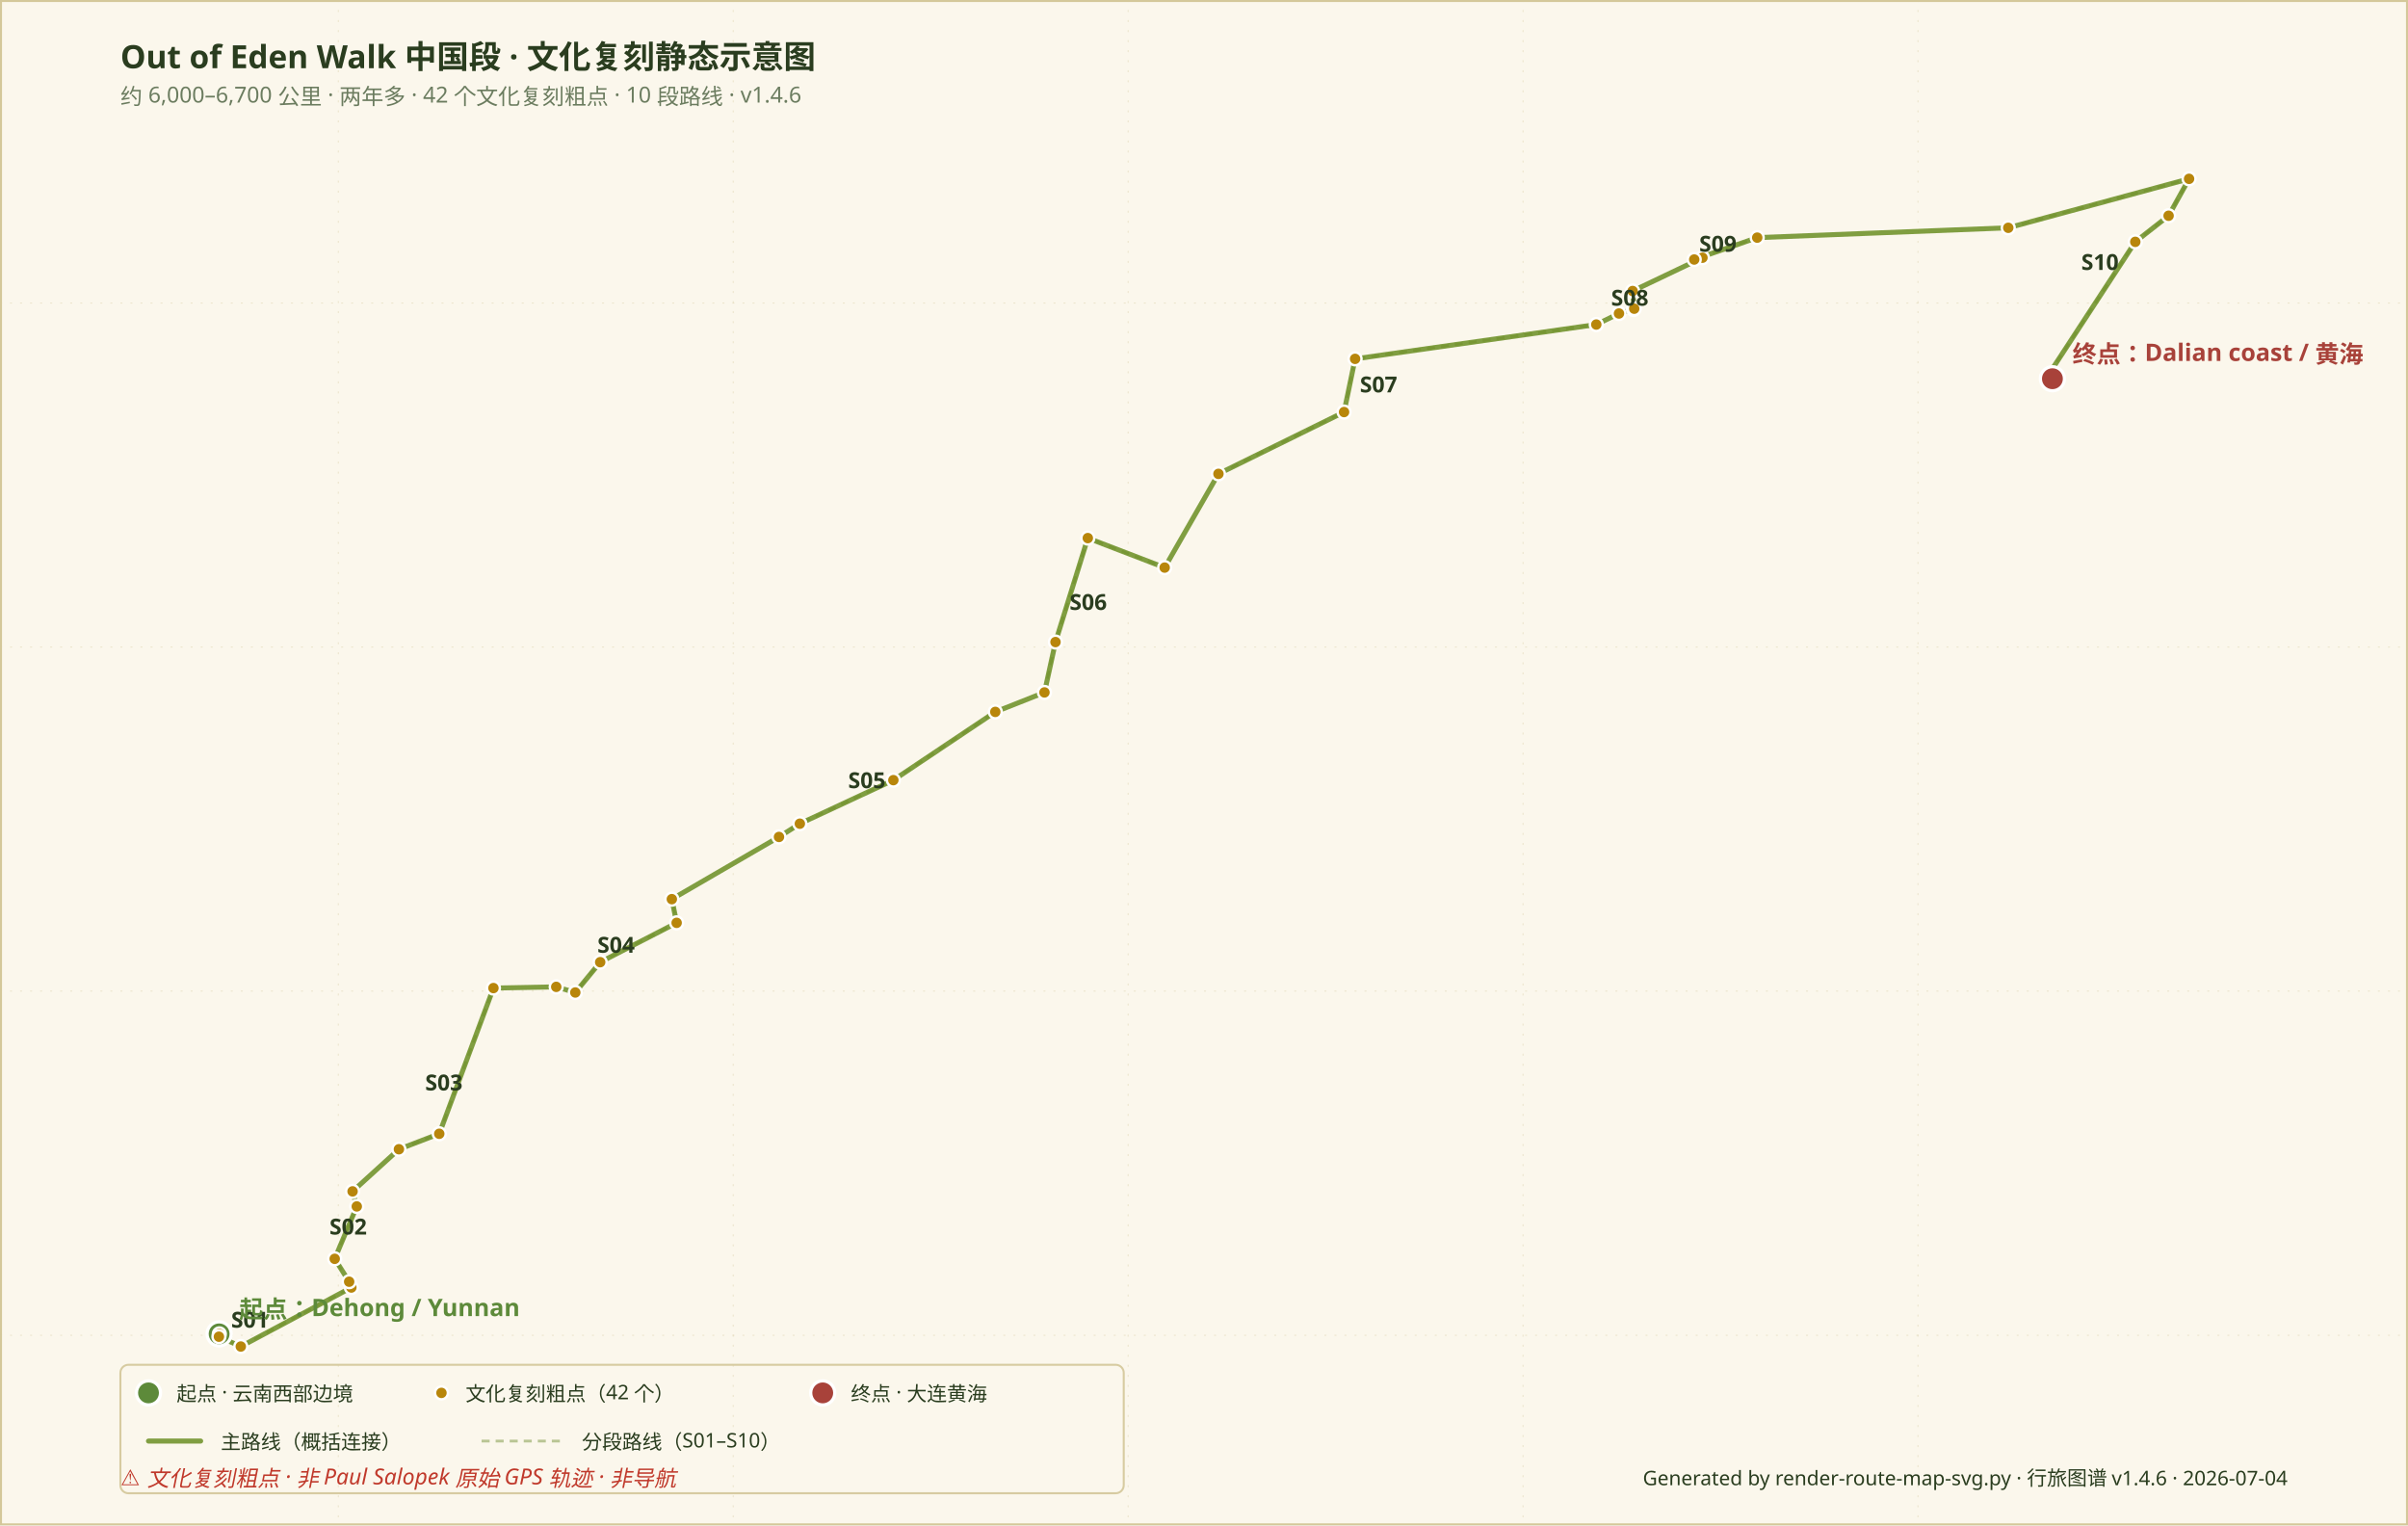
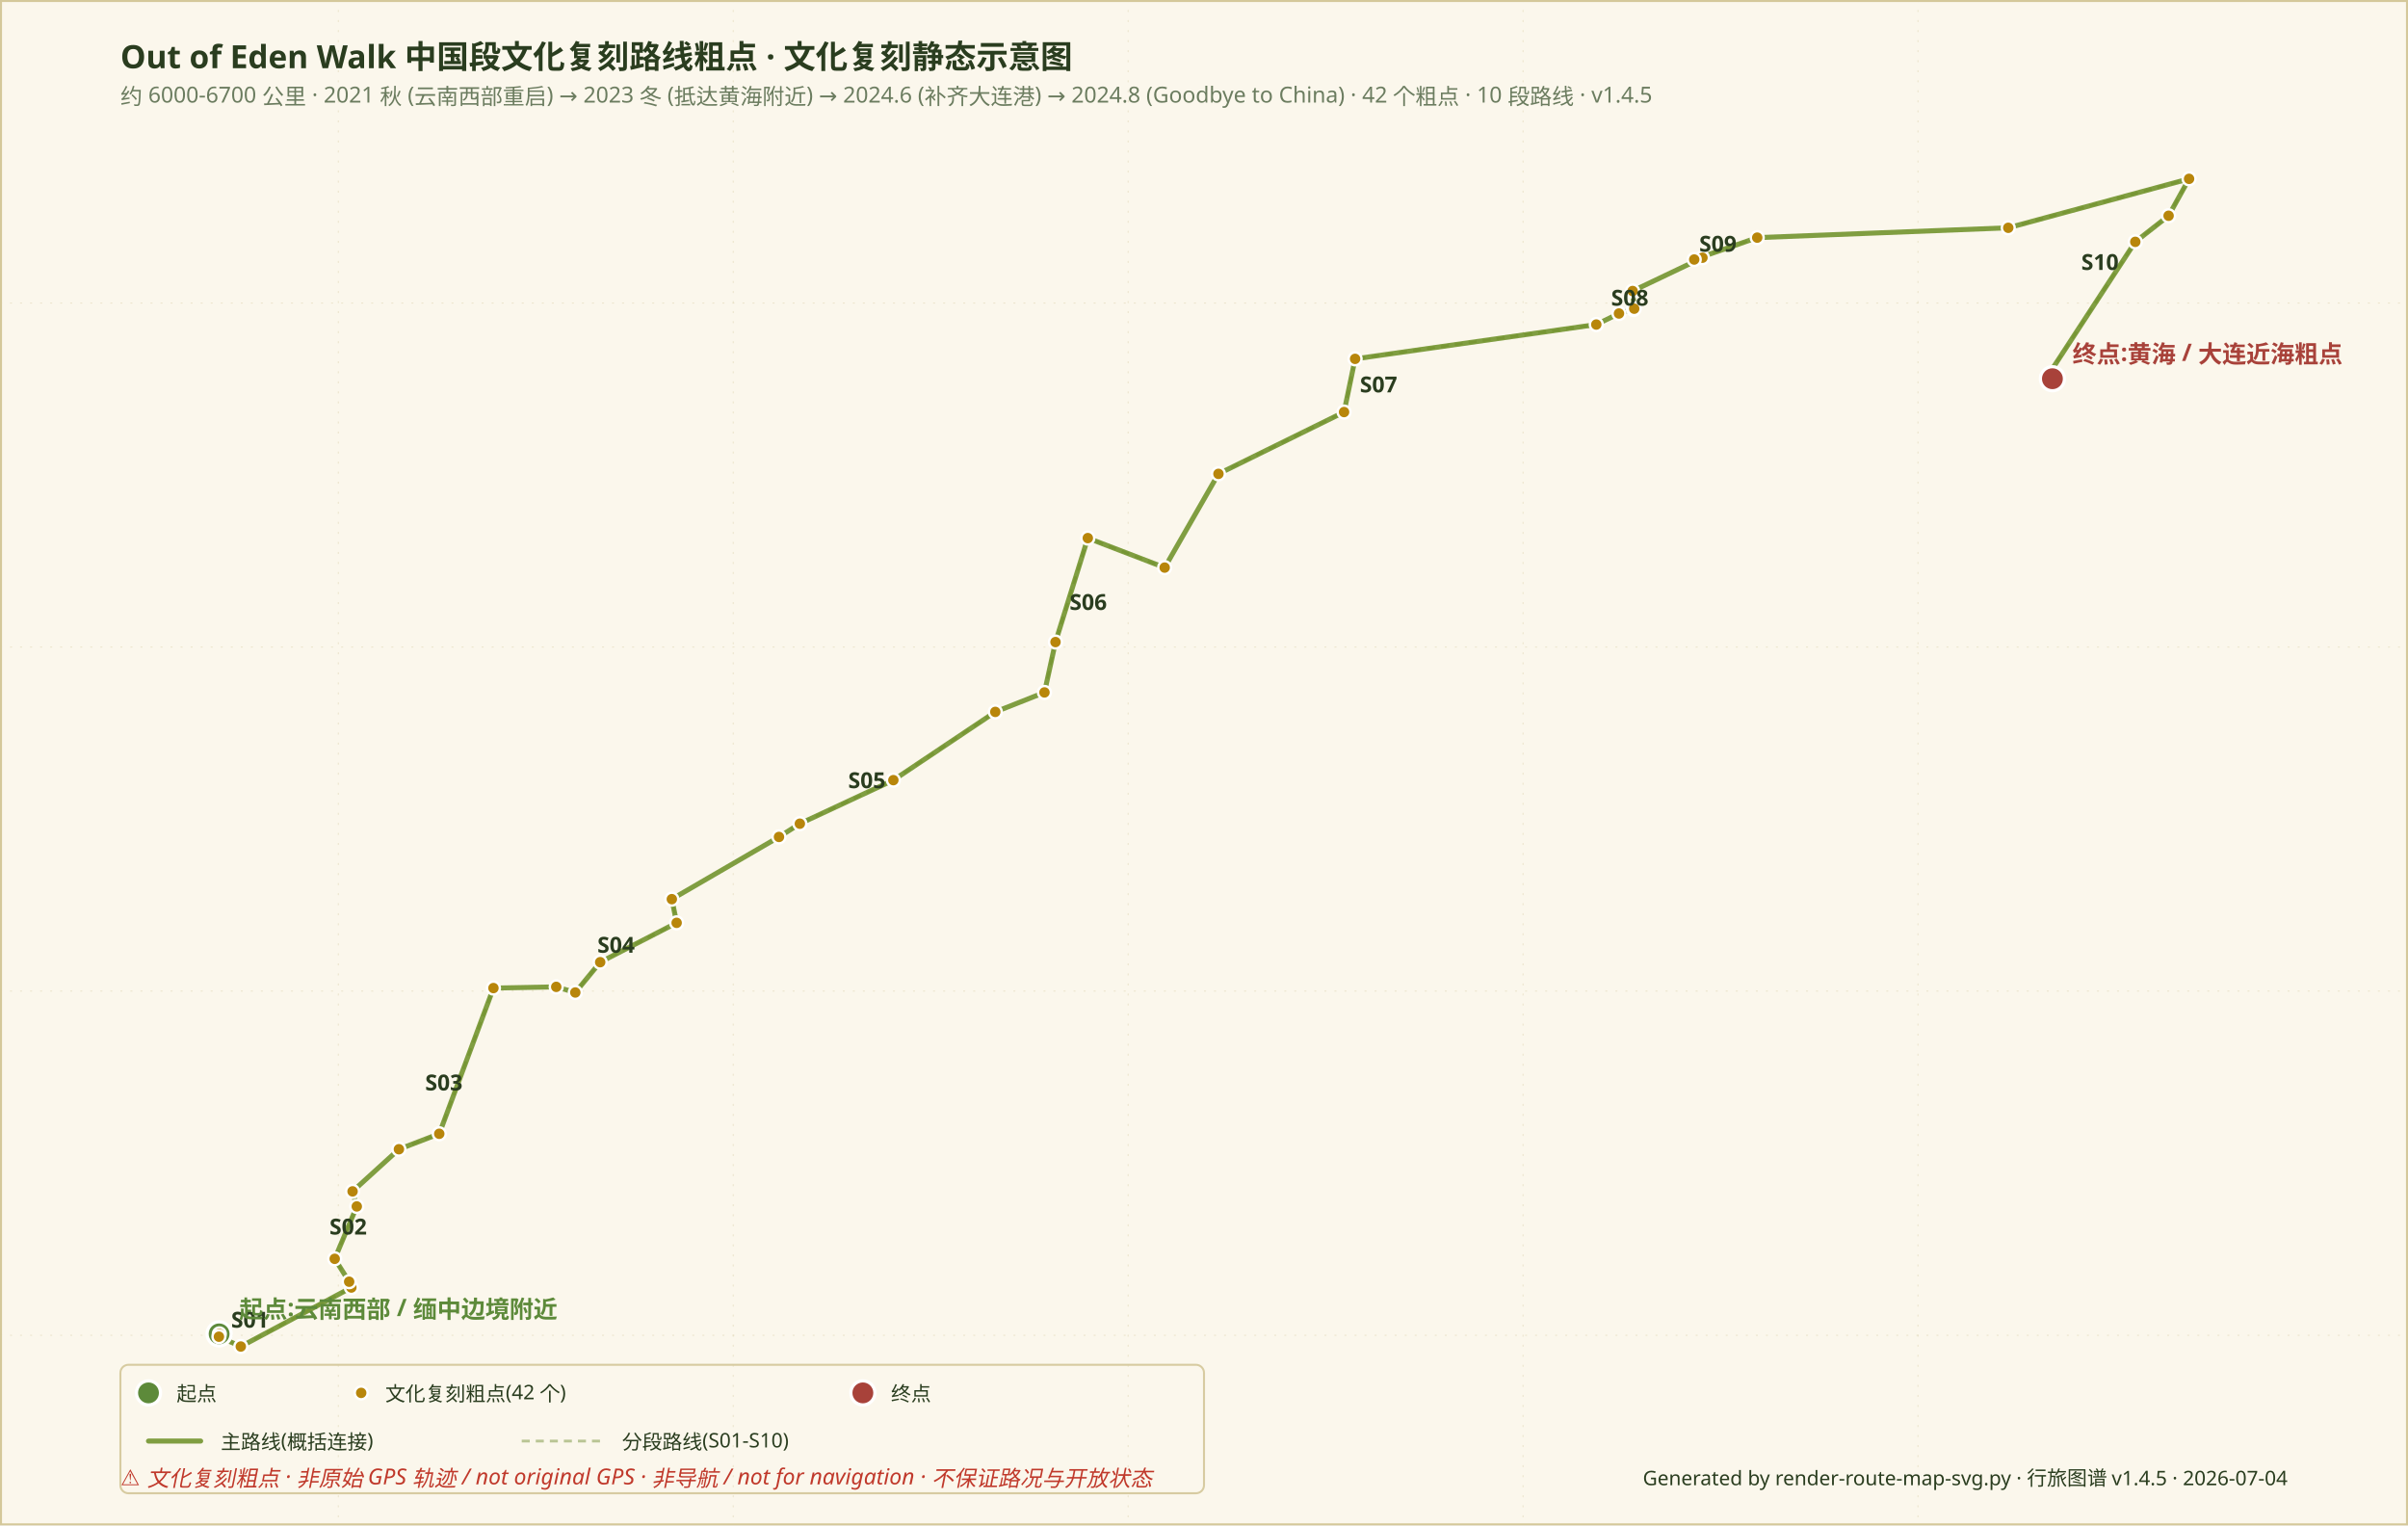
<svg xmlns="http://www.w3.org/2000/svg" viewBox="0 0 1200 760" width="1200" height="760" preserveAspectRatio="xMidYMid meet">
  <style>
    .bg { fill: #fbf7ec; }
    .frame { fill: none; stroke: #d4c89a; stroke-width: 1; }
    .route-main { fill: none; stroke: #6b8e23; stroke-width: 2.5; stroke-linecap: round; stroke-linejoin: round; opacity: 0.85; }
    .route-seg { fill: none; stroke: #9caf6f; stroke-width: 1.4; stroke-dasharray: 4 3; opacity: 0.7; }
    .point { fill: #b8860b; stroke: #fff; stroke-width: 1.2; }
    .point-start { fill: #5d8a3a; stroke: #fff; stroke-width: 1.6; }
    .point-end { fill: #a8423a; stroke: #fff; stroke-width: 1.6; }
    .seg-label { fill: #2a3d1f; font: 600 11px sans-serif; }
    .point-label { fill: #6b7c5f; font: 9px sans-serif; }
    .start-label { fill: #5d8a3a; font: 700 12px sans-serif; }
    .end-label { fill: #a8423a; font: 700 12px sans-serif; }
    .title { fill: #2a3d1f; font: 700 16px sans-serif; }
    .subtitle { fill: #6b7c5f; font: 11px sans-serif; }
    .legend-text { fill: #2a3d1f; font: 10px sans-serif; }
    .disclaimer { fill: #c0392b; font: italic 11px sans-serif; }
  </style>
  <rect class="bg" x="0" y="0" width="1200" height="760" />
  <rect class="frame" x="0.5" y="0.5" width="1199" height="759" fill="none" />
  <line x1="168.6" y1="0" x2="168.6" y2="760" stroke="#d4c89a" stroke-width="0.5" stroke-dasharray="1 4" opacity="0.4" />
  <line x1="365.4" y1="0" x2="365.4" y2="760" stroke="#d4c89a" stroke-width="0.5" stroke-dasharray="1 4" opacity="0.4" />
  <line x1="562.2" y1="0" x2="562.2" y2="760" stroke="#d4c89a" stroke-width="0.5" stroke-dasharray="1 4" opacity="0.4" />
  <line x1="759.0" y1="0" x2="759.0" y2="760" stroke="#d4c89a" stroke-width="0.5" stroke-dasharray="1 4" opacity="0.4" />
  <line x1="955.8" y1="0" x2="955.8" y2="760" stroke="#d4c89a" stroke-width="0.5" stroke-dasharray="1 4" opacity="0.4" />
  <line x1="0" y1="665.3" x2="1200" y2="665.3" stroke="#d4c89a" stroke-width="0.5" stroke-dasharray="1 4" opacity="0.4" />
  <line x1="0" y1="493.8" x2="1200" y2="493.8" stroke="#d4c89a" stroke-width="0.5" stroke-dasharray="1 4" opacity="0.4" />
  <line x1="0" y1="322.4" x2="1200" y2="322.4" stroke="#d4c89a" stroke-width="0.5" stroke-dasharray="1 4" opacity="0.4" />
  <line x1="0" y1="151.0" x2="1200" y2="151.0" stroke="#d4c89a" stroke-width="0.5" stroke-dasharray="1 4" opacity="0.4" />
  <g id="route-segments">
    <polyline class="route-seg" points="109.2,664.6 109.3,664.6 109.1,666.0 120.0,670.9 175.1,641.5" />
    <polyline class="route-seg" points="174.0,638.6 166.8,627.2 177.8,601.1 175.7,593.6" />
    <polyline class="route-seg" points="198.8,572.6 218.9,564.9 245.9,492.3" />
    <polyline class="route-seg" points="277.2,491.7 286.7,494.5 299.1,479.4 337.2,459.8 334.8,448.0" />
    <polyline class="route-seg" points="388.2,417.0 398.6,410.4 445.2,388.7 496.0,354.7" />
    <polyline class="route-seg" points="520.5,345.0 526.0,319.9 542.1,268.1 580.4,282.8" />
    <polyline class="route-seg" points="607.2,236.1 669.8,205.3 675.3,178.8 795.5,161.7" />
    <polyline class="route-seg" points="806.8,156.2 814.0,154.2 814.4,153.8 813.6,145.0" />
    <polyline class="route-seg" points="848.4,128.4 844.3,129.3 875.7,118.4" />
    <polyline class="route-seg" points="1000.8,113.5 1090.9,89.1 1080.7,107.5 1064.1,120.5 1020.0,188.0 1022.8,188.7" />
  </g>
  <g id="route-main">
    <polyline class="route-main" points="109.2,664.6 109.3,664.6 109.1,666.0 120.0,670.9 175.1,641.5 174.0,638.6 166.8,627.2 177.8,601.1 175.7,593.6 198.8,572.6 218.9,564.9 245.9,492.3 277.2,491.7 286.7,494.5 299.1,479.4 337.2,459.8 334.8,448.0 388.2,417.0 398.6,410.4 445.2,388.7 496.0,354.7 520.5,345.0 526.0,319.9 542.1,268.1 580.4,282.8 607.2,236.1 669.8,205.3 675.3,178.8 795.5,161.7 806.8,156.2 814.0,154.2 814.4,153.8 813.6,145.0 848.4,128.4 844.3,129.3 875.7,118.4 1000.8,113.5 1090.9,89.1 1080.7,107.5 1064.1,120.5 1020.0,188.0 1022.8,188.7" />
  </g>
  <g id="points">
    <circle class="point-start" cx="109.2" cy="664.6" r="6" />
    <circle class="point" cx="109.3" cy="664.6" r="3.2" />
    <circle class="point" cx="109.1" cy="666.0" r="3.2" />
    <circle class="point" cx="120.0" cy="670.9" r="3.2" />
    <circle class="point" cx="175.1" cy="641.5" r="3.2" />
    <circle class="point" cx="174.0" cy="638.6" r="3.2" />
    <circle class="point" cx="166.8" cy="627.2" r="3.2" />
    <circle class="point" cx="177.8" cy="601.1" r="3.2" />
    <circle class="point" cx="175.7" cy="593.6" r="3.2" />
    <circle class="point" cx="198.8" cy="572.6" r="3.2" />
    <circle class="point" cx="218.9" cy="564.9" r="3.2" />
    <circle class="point" cx="245.9" cy="492.3" r="3.2" />
    <circle class="point" cx="277.2" cy="491.7" r="3.2" />
    <circle class="point" cx="286.7" cy="494.5" r="3.2" />
    <circle class="point" cx="299.1" cy="479.4" r="3.2" />
    <circle class="point" cx="337.2" cy="459.8" r="3.2" />
    <circle class="point" cx="334.8" cy="448.0" r="3.2" />
    <circle class="point" cx="388.2" cy="417.0" r="3.2" />
    <circle class="point" cx="398.6" cy="410.4" r="3.2" />
    <circle class="point" cx="445.2" cy="388.7" r="3.2" />
    <circle class="point" cx="496.0" cy="354.7" r="3.2" />
    <circle class="point" cx="520.5" cy="345.0" r="3.2" />
    <circle class="point" cx="526.0" cy="319.9" r="3.2" />
    <circle class="point" cx="542.1" cy="268.1" r="3.2" />
    <circle class="point" cx="580.4" cy="282.8" r="3.2" />
    <circle class="point" cx="607.2" cy="236.1" r="3.2" />
    <circle class="point" cx="669.8" cy="205.3" r="3.2" />
    <circle class="point" cx="675.3" cy="178.8" r="3.2" />
    <circle class="point" cx="795.5" cy="161.7" r="3.2" />
    <circle class="point" cx="806.8" cy="156.2" r="3.2" />
    <circle class="point" cx="814.0" cy="154.2" r="3.2" />
    <circle class="point" cx="814.4" cy="153.8" r="3.2" />
    <circle class="point" cx="813.6" cy="145.0" r="3.2" />
    <circle class="point" cx="848.4" cy="128.4" r="3.2" />
    <circle class="point" cx="844.3" cy="129.3" r="3.2" />
    <circle class="point" cx="875.7" cy="118.4" r="3.2" />
    <circle class="point" cx="1000.8" cy="113.5" r="3.2" />
    <circle class="point" cx="1090.9" cy="89.1" r="3.2" />
    <circle class="point" cx="1080.7" cy="107.5" r="3.2" />
    <circle class="point" cx="1064.1" cy="120.5" r="3.2" />
    <circle class="point" cx="1020.0" cy="188.0" r="3.2" />
    <circle class="point-end" cx="1022.8" cy="188.7" r="6" />
  </g>
  <g id="segment-labels">
    <text class="seg-label" x="124.5" y="661.5" text-anchor="middle">S01</text>
    <text class="seg-label" x="173.5" y="615.1" text-anchor="middle">S02</text>
    <text class="seg-label" x="221.2" y="543.3" text-anchor="middle">S03</text>
    <text class="seg-label" x="307.0" y="474.7" text-anchor="middle">S04</text>
    <text class="seg-label" x="432.0" y="392.7" text-anchor="middle">S05</text>
    <text class="seg-label" x="542.3" y="303.9" text-anchor="middle">S06</text>
    <text class="seg-label" x="687.0" y="195.5" text-anchor="middle">S07</text>
    <text class="seg-label" x="812.2" y="152.3" text-anchor="middle">S08</text>
    <text class="seg-label" x="856.1" y="125.4" text-anchor="middle">S09</text>
    <text class="seg-label" x="1046.5" y="134.5" text-anchor="middle">S10</text>
  </g>
  <g id="endpoint-labels">
-     <text class="start-label" x="119.2" y="656.6">起点：Dehong / Yunnan</text>
-     <text class="end-label" x="1032.8" y="180.7">终点：Dalian coast / 黄海</text>
+     <text class="start-label" x="119.2" y="656.6">起点:云南西部 / 缅中边境附近</text>
+     <text class="end-label" x="1032.8" y="180.7">终点:黄海 / 大连近海粗点</text>
  </g>
  <g id="header">
-     <text class="title" x="60" y="34">Out of Eden Walk 中国段 · 文化复刻静态示意图</text>
-     <text class="subtitle" x="60" y="52">约 6,000–6,700 公里 · 两年多 · 42 个文化复刻粗点 · 10 段路线 · v1.4.6</text>
+     <text class="title" x="60" y="34">Out of Eden Walk 中国段文化复刻路线粗点 · 文化复刻静态示意图</text>
+     <text class="subtitle" x="60" y="52">约 6000-6700 公里 · 2021 秋 (云南西部重启) → 2023 冬 (抵达黄海附近) → 2024.6 (补齐大连港) → 2024.8 (Goodbye to China) · 42 个粗点 · 10 段路线 · v1.4.5</text>
  </g>
  <g id="legend" transform="translate(60, 680)">
-     <rect class="frame" x="0" y="0" width="500" height="64" rx="4" fill="#fff" opacity="0.92" />
+     <rect class="frame" x="0" y="0" width="540" height="64" rx="4" fill="#fff" opacity="0.92" />
    <circle class="point-start" cx="14" cy="14" r="6" />
-     <text class="legend-text" x="28" y="18">起点 · 云南西部边境</text>
-     <circle class="point" cx="160" cy="14" r="3.2" />
-     <text class="legend-text" x="172" y="18">文化复刻粗点（42 个）</text>
-     <circle class="point-end" cx="350" cy="14" r="6" />
-     <text class="legend-text" x="364" y="18">终点 · 大连黄海</text>
+     <text class="legend-text" x="28" y="18">起点</text>
+     <circle class="point" cx="120" cy="14" r="3.2" />
+     <text class="legend-text" x="132" y="18">文化复刻粗点(42 个)</text>
+     <circle class="point-end" cx="370" cy="14" r="6" />
+     <text class="legend-text" x="384" y="18">终点</text>
    <line x1="14" y1="38" x2="40" y2="38" class="route-main" />
-     <text class="legend-text" x="50" y="42">主路线（概括连接）</text>
-     <line x1="180" y1="38" x2="220" y2="38" class="route-seg" />
-     <text class="legend-text" x="230" y="42">分段路线（S01–S10）</text>
-     <text class="disclaimer" x="0" y="60">⚠ 文化复刻粗点 · 非 Paul Salopek 原始 GPS 轨迹 · 非导航</text>
+     <text class="legend-text" x="50" y="42">主路线(概括连接)</text>
+     <line x1="200" y1="38" x2="240" y2="38" class="route-seg" />
+     <text class="legend-text" x="250" y="42">分段路线(S01-S10)</text>
+     <text class="disclaimer" x="0" y="60">⚠ 文化复刻粗点 · 非原始 GPS 轨迹 / not original GPS · 非导航 / not for navigation · 不保证路况与开放状态</text>
  </g>
  <g id="footer">
-     <text class="legend-text" x="1140" y="740" text-anchor="end">Generated by render-route-map-svg.py · 行旅图谱 v1.4.6 · 2026-07-04</text>
+     <text class="legend-text" x="1140" y="740" text-anchor="end">Generated by render-route-map-svg.py · 行旅图谱 v1.4.5 · 2026-07-04</text>
  </g>
</svg>
